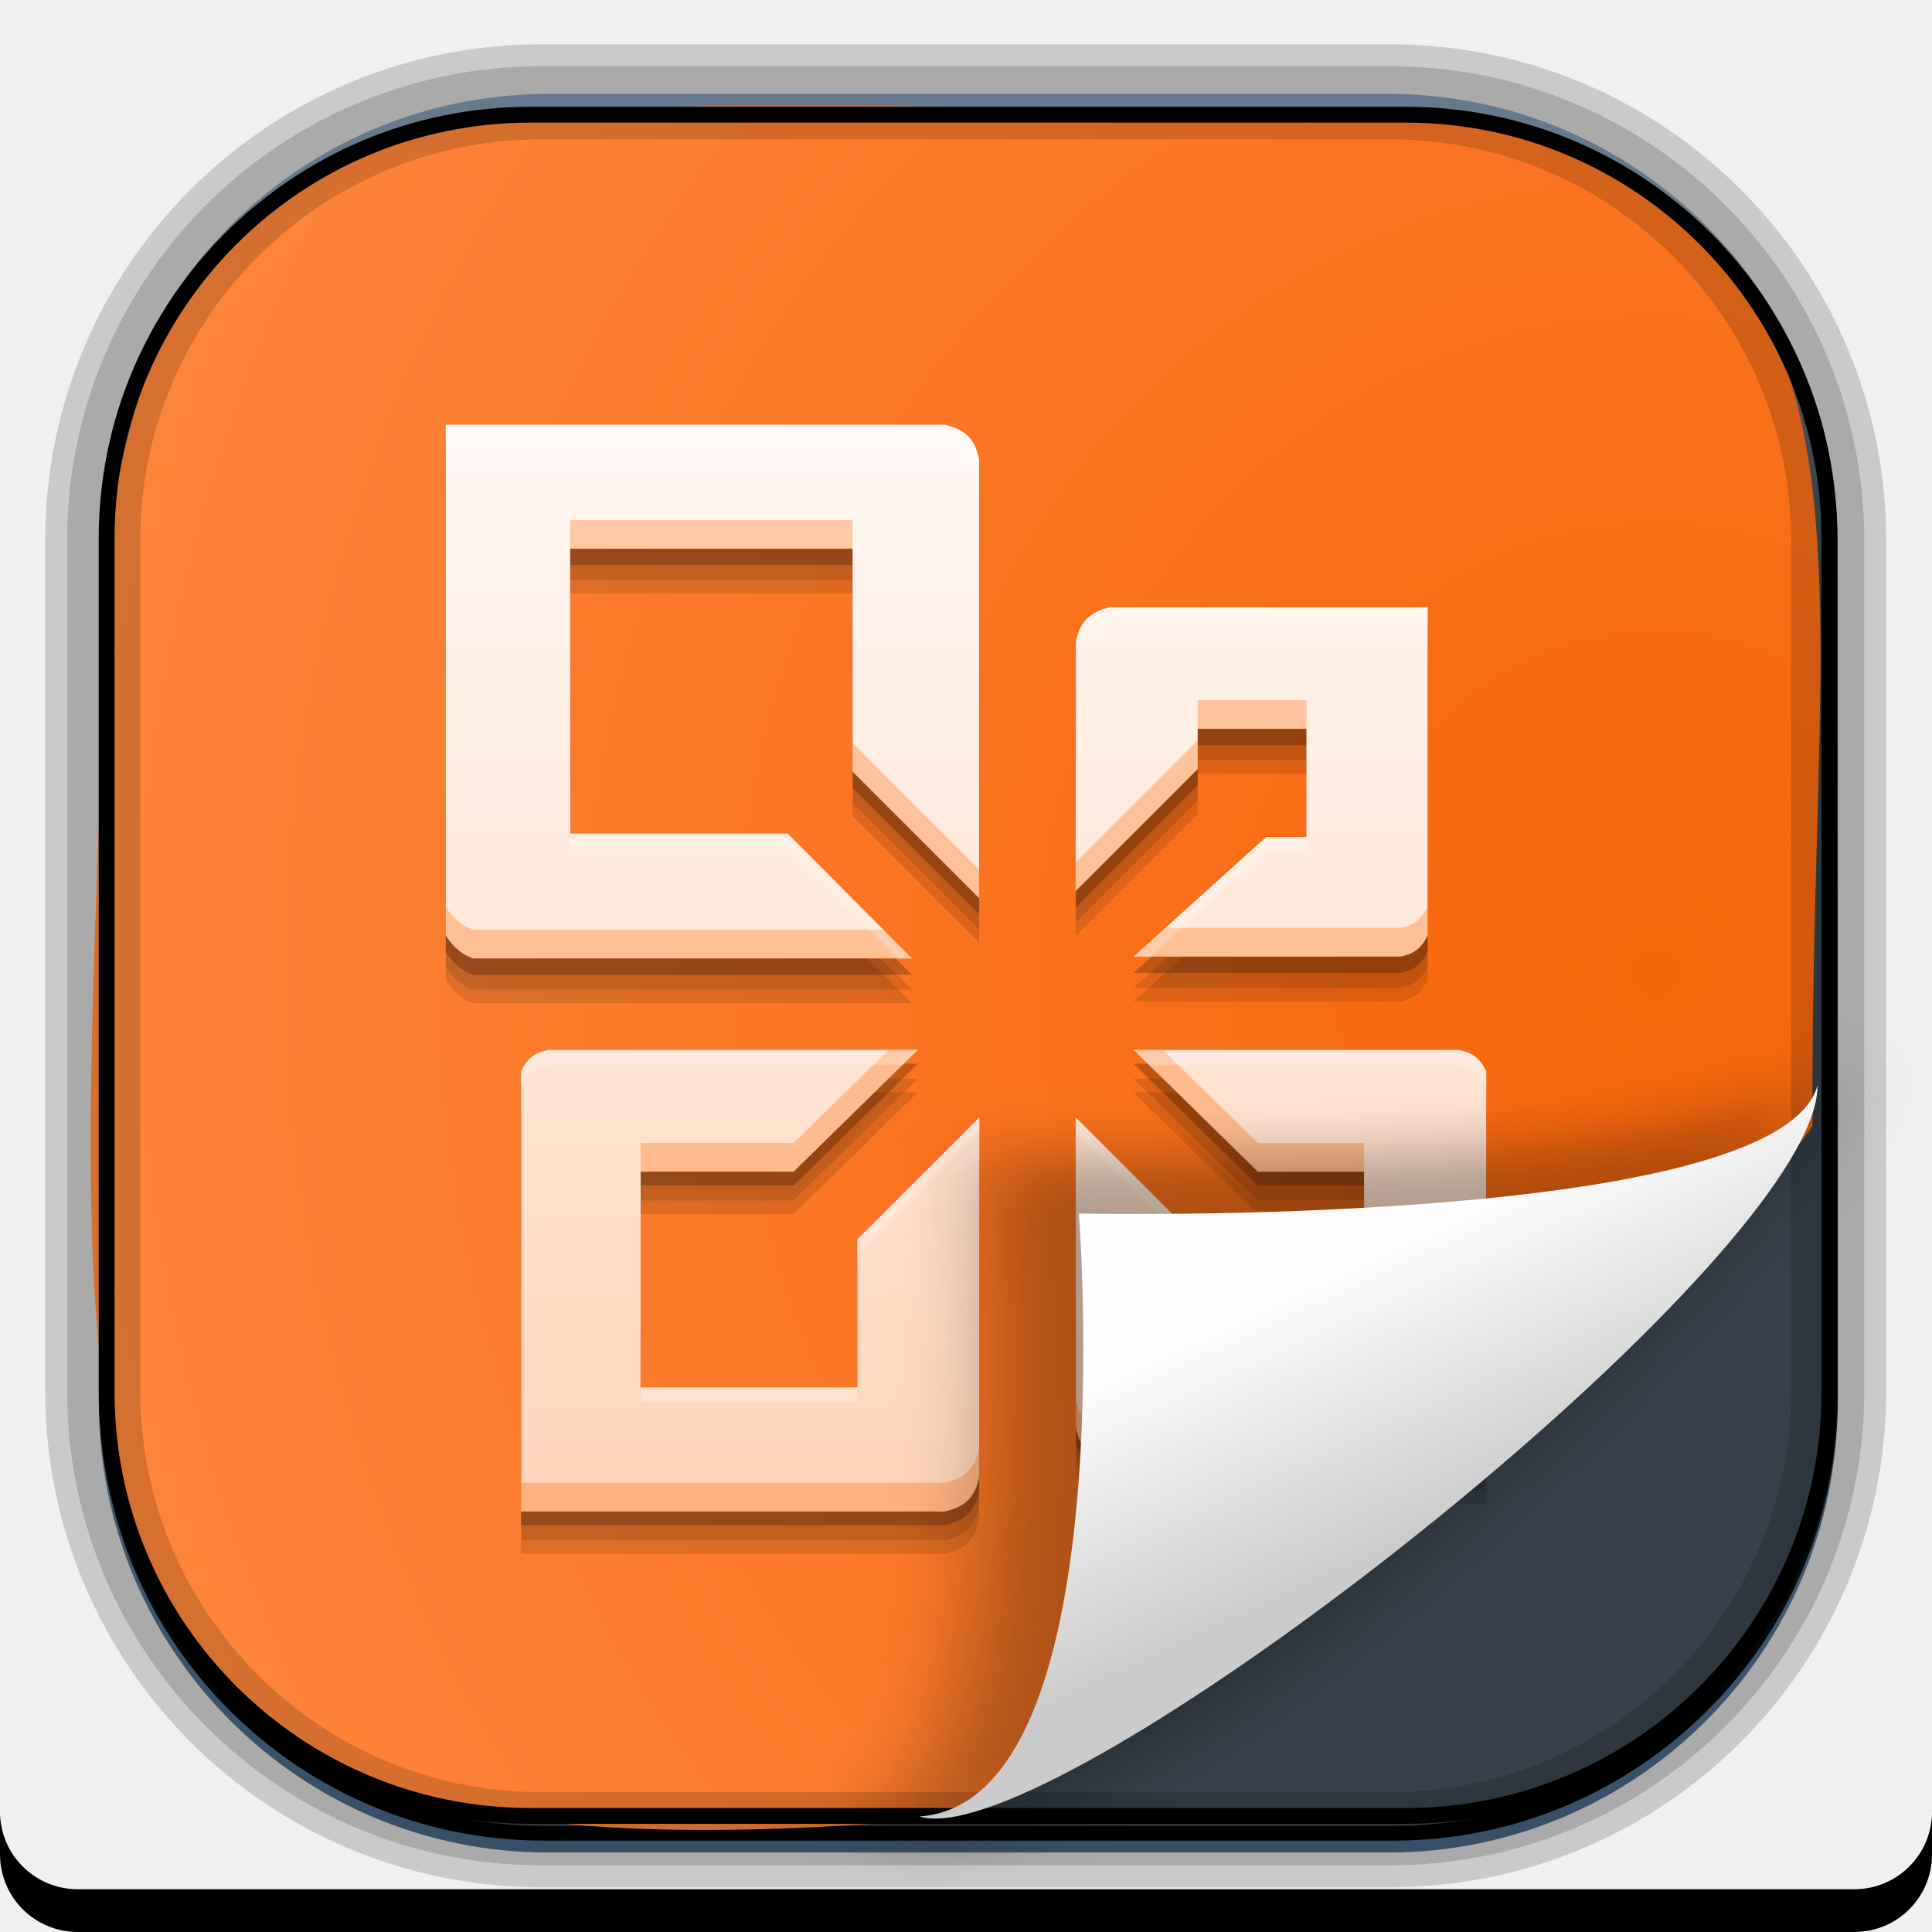
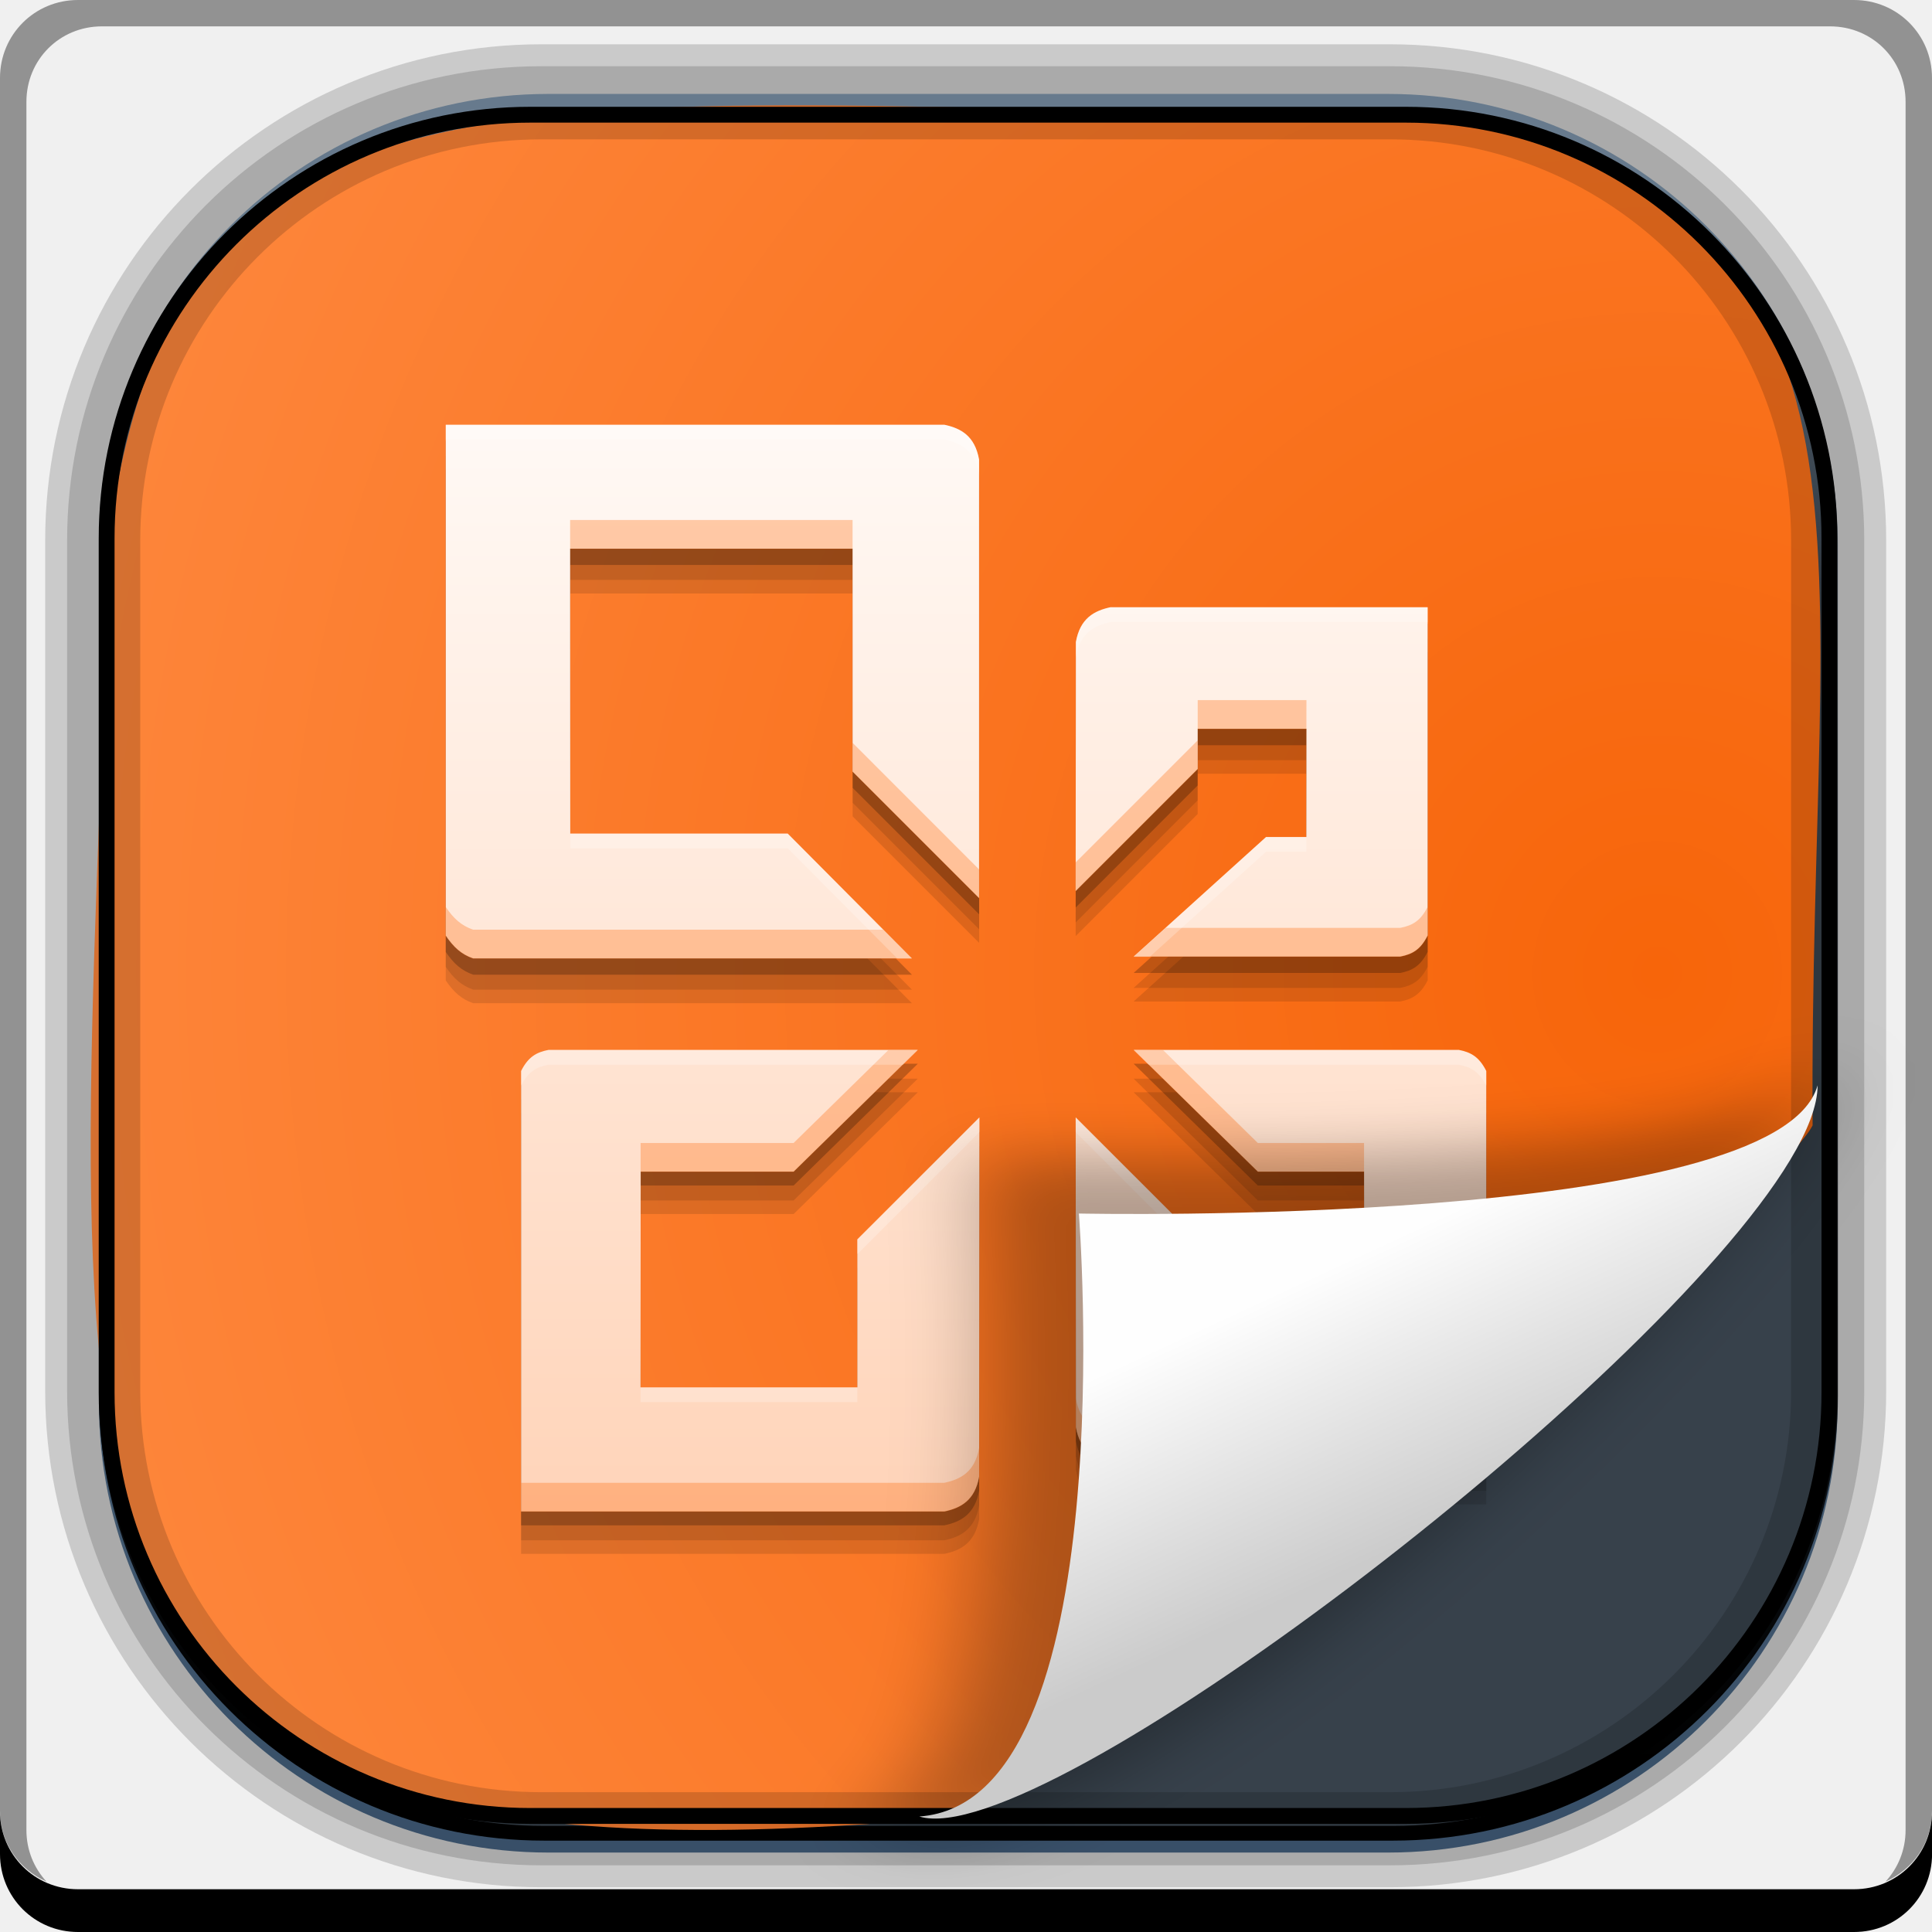
<svg xmlns="http://www.w3.org/2000/svg" id="svg3449" height="128" width="128" version="1.0">
  <defs id="defs3451">
    <linearGradient id="linearGradient3514" y2="-9.103" gradientUnits="userSpaceOnUse" x2="66.492" gradientTransform="matrix(.96826 0 0 .97948 2.179 .16587)" y1="-42.638" x1="67.952">
      <stop id="stop4620" style="stop-color:#37414b" offset="0" />
      <stop id="stop4622" style="stop-color:#37414b;stop-opacity:0" offset="1" />
    </linearGradient>
    <linearGradient id="linearGradient3516" y2="-11.847" gradientUnits="userSpaceOnUse" x2="58.98" gradientTransform="matrix(.96826 0 0 .97948 2.179 .16587)" y1="-118.55" x1="57.173">
      <stop id="stop4596" offset="0" />
      <stop id="stop4598" style="stop-opacity:0" offset="1" />
    </linearGradient>
    <linearGradient id="linearGradient3519" y2="50.369" gradientUnits="userSpaceOnUse" x2="76.558" gradientTransform="matrix(.96826 0 0 .97948 3.2423 -129.19)" y1="13.164" x1="76.558">
      <stop id="stop3392" style="stop-color:#425e7b" offset="0" />
      <stop id="stop3394" style="stop-color:#7a91a7" offset="1" />
    </linearGradient>
    <linearGradient id="linearGradient3521" y2="-8.74" gradientUnits="userSpaceOnUse" x2="60.217" gradientTransform="matrix(.96826 0 0 .97948 2.179 .16587)" y1="-123.72" x1="60.395">
      <stop id="stop3392-4-8" style="stop-color:#425e7b" offset="0" />
      <stop id="stop3394-8-0" style="stop-color:#7a91a7" offset="1" />
    </linearGradient>
    <linearGradient id="linearGradient4192" y2="31.742" gradientUnits="userSpaceOnUse" x2="121.11" y1="31.742" x1="6.533">
      <stop id="stop4188" style="stop-color:#fff" offset="0" />
      <stop id="stop4190" style="stop-color:#fff;stop-opacity:0" offset="1" />
    </linearGradient>
    <linearGradient id="linearGradient11577" y2="8.1" gradientUnits="userSpaceOnUse" y1="6.144" x2="19.387" x1="19.49">
      <stop id="stop10999-9-0" offset="0" />
      <stop id="stop11001-6-1" style="stop-opacity:0" offset="1" />
    </linearGradient>
    <filter id="filter3198-5" color-interpolation-filters="sRGB" width="1.173" y="-.108" x="-.087" height="1.215">
      <feGaussianBlur id="feGaussianBlur3200-3" stdDeviation="0.717" />
    </filter>
    <linearGradient id="linearGradient6921" y2="5.457" gradientUnits="userSpaceOnUse" x2="36.358" gradientTransform="matrix(0 3.8171 -6.1772 0 129.98 -37.908)" y1="8.059" x1="32.892">
      <stop id="stop8591-7-2-1" style="stop-color:#fefefe" offset="0" />
      <stop id="stop8593-2-4-5" style="stop-color:#cbcbcb" offset="1" />
    </linearGradient>
    <radialGradient id="radialGradient6925" gradientUnits="userSpaceOnUse" cy="-16.639" cx="2.608" gradientTransform="matrix(-5.7453 2.452e-7 -2.5955e-7 -6.0905 124.78 -36.865)" r="23">
      <stop id="stop5983" style="stop-color:#f7650a" offset="0" />
      <stop id="stop5985" style="stop-color:#ff8d46" offset="1" />
    </radialGradient>
    <style id="style1246" type="text/css">.fil0 {fill:#1F1A17}</style>
    <style id="style1115" type="text/css">.fil0 {fill:#1F1A17}</style>
    <style id="style1246-3" type="text/css">.fil0 {fill:#1F1A17}</style>
    <style id="style1115-1" type="text/css">.fil0 {fill:#1F1A17}</style>
    <style id="style1246-0" type="text/css">.fil0 {fill:#1F1A17}</style>
    <style id="style1115-7" type="text/css">.fil0 {fill:#1F1A17}</style>
    <linearGradient id="linearGradient6716" y2="996.34" gradientUnits="userSpaceOnUse" x2="24.116" gradientTransform="matrix(1.1831 0 0 1.1831 -2.4096 -1169.8)" y1="1021.7" x1="24.116">
      <stop id="stop4272" style="stop-color:#ffd4b9" offset="0" />
      <stop id="stop4274" style="stop-color:#fff9f5" offset="1" />
    </linearGradient>
    <linearGradient id="linearGradient6718" y2="996.34" gradientUnits="userSpaceOnUse" x2="24.116" y1="1021.7" x1="24.116">
      <stop id="stop4276-4" style="stop-color:#b9d9ff" offset="0" />
      <stop id="stop4278-2" style="stop-color:#f6fbfe" offset="1" />
    </linearGradient>
  </defs>
  <rect id="rect892-2-7-1" style="opacity:.159;stroke:#000;stroke-width:7.751;fill:none" transform="scale(1,-1)" ry="28.993" height="114.35" width="114.22" y="-121.16" x="6.869" />
  <rect id="rect892" style="stroke:url(#linearGradient3521);stroke-width:.974;fill:url(#linearGradient3519)" transform="scale(1,-1)" ry="29.296" height="115.54" width="114.22" y="-122.25" x="7.039" />
  <rect id="rect892-2" style="stroke:url(#linearGradient3516);stroke-width:.974;fill:url(#linearGradient3514)" transform="scale(1,-1)" ry="28.993" height="114.35" width="114.22" y="-121.46" x="7.06" />
  <path id="path4322" d="m120.09 74.559c-1.82 3.831-41.638 40.371-56.018 45.741-66.185 6.38-58.724-19.48-56.838-84.917 4.797-34.382 28.284-28.298 90.407-27.48 28.999 8.074 22.189 27.125 22.449 66.656z" style="fill-rule:evenodd;fill:url(#radialGradient6925)" />
  <rect id="rect892-2-7-8" style="opacity:.159;stroke:#000;stroke-width:4.845;fill:none" transform="scale(1,-1)" ry="28.993" height="114.35" width="114.22" y="-121.16" x="6.869" />
  <rect id="rect892-2-7-2-9" ry="28.067" style="stroke:#000;stroke-width:1.049;fill:none" transform="scale(1,-1)" height="112.71" width="114.14" y="-120.31" x="7.065" />
  <g id="g17906" transform="matrix(2.3438 0 0 2.2539 224.79 41.695)" />
  <g id="g6695" transform="matrix(.9 0 0 .9 6.4 6.56)">
    <g id="g4310-0" style="fill-opacity:.118" transform="matrix(3.155 0 0 3.155 -6.4256 -3116.3)">
      <path id="path4312-8" d="m10.183 1008.3v-11.921h11.634c0.386 0.081 0.713 0.259 0.812 0.811v10.233l-2.952-2.952v-5.2h-6.59l0.003 6.646h5.073l2.897 2.914h-10.236c-0.275-0.095-0.457-0.261-0.64-0.53z" style="fill-opacity:.118" />
      <path id="path4314-8" style="fill-opacity:.118" d="m11.941 1011.4v10.279h9.876c0.386-0.081 0.713-0.259 0.812-0.812l0.005-8.384-2.846 2.847v3.452h-5.059l0.003-5.032h3.568l2.897-2.841h-8.615c-0.287 0.056-0.475 0.165-0.64 0.491z" />
      <path id="path4316-0" d="m34.461 1011.4v9.124h-8.763c-0.386-0.081-0.713-0.259-0.812-0.811l-0.005-7.23 2.846 2.847v2.357h3.885l-0.003-3.937h-2.478l-2.897-2.841h7.586c0.287 0.056 0.475 0.165 0.64 0.491z" style="fill-opacity:.118" />
      <path id="path4318-5" style="fill-opacity:.118" d="m33.094 1008.3v-7.66h-7.396c-0.386 0.082-0.713 0.259-0.812 0.812l-0.005 5.812 2.846-2.848v-0.939h2.537l-0.003 2.524h-0.939l-3.089 2.79h6.219c0.287-0.056 0.475-0.165 0.64-0.491z" />
    </g>
    <g id="g4300-5" style="fill-opacity:.118" transform="matrix(3.155 0 0 3.155 -6.4256 -3117.3)">
      <path id="path4302-2" style="fill-opacity:.118" d="m10.183 1008.3v-11.921h11.634c0.386 0.081 0.713 0.259 0.812 0.811v10.233l-2.952-2.952v-5.2h-6.59l0.003 6.646h5.073l2.897 2.914h-10.236c-0.275-0.095-0.457-0.261-0.64-0.53z" />
      <path id="path4304-1" d="m11.941 1011.4v10.279h9.876c0.386-0.081 0.713-0.259 0.812-0.812l0.005-8.384-2.846 2.847v3.452h-5.059l0.003-5.032h3.568l2.897-2.841h-8.615c-0.287 0.056-0.475 0.165-0.64 0.491z" style="fill-opacity:.118" />
      <path id="path4306-2" style="fill-opacity:.118" d="m34.461 1011.4v9.124h-8.763c-0.386-0.081-0.713-0.259-0.812-0.811l-0.005-7.23 2.846 2.847v2.357h3.885l-0.003-3.937h-2.478l-2.897-2.841h7.586c0.287 0.056 0.475 0.165 0.64 0.491z" />
      <path id="path4308-9" d="m33.094 1008.3v-7.66h-7.396c-0.386 0.082-0.713 0.259-0.812 0.812l-0.005 5.812 2.846-2.848v-0.939h2.537l-0.003 2.524h-0.939l-3.089 2.79h6.219c0.287-0.056 0.475-0.165 0.64-0.491z" style="fill-opacity:.118" />
    </g>
    <g id="g4280-8" style="fill-opacity:.235" transform="matrix(3.155 0 0 3.155 -6.4256 -3118.4)">
      <path id="path4282-8" d="m10.183 1008.3v-11.921h11.634c0.386 0.081 0.713 0.259 0.812 0.811v10.233l-2.952-2.952v-5.2h-6.59l0.003 6.646h5.073l2.897 2.914h-10.236c-0.275-0.095-0.457-0.261-0.64-0.53z" style="fill-opacity:.235" />
      <path id="path4284-9" style="fill-opacity:.235" d="m11.941 1011.4v10.279h9.876c0.386-0.081 0.713-0.259 0.812-0.812l0.005-8.384-2.846 2.847v3.452h-5.059l0.003-5.032h3.568l2.897-2.841h-8.615c-0.287 0.056-0.475 0.165-0.64 0.491z" />
      <path id="path4286-3" d="m34.461 1011.4v9.124h-8.763c-0.386-0.081-0.713-0.259-0.812-0.811l-0.005-7.23 2.846 2.847v2.357h3.885l-0.003-3.937h-2.478l-2.897-2.841h7.586c0.287 0.056 0.475 0.165 0.64 0.491z" style="fill-opacity:.235" />
      <path id="path4288-7" style="fill-opacity:.235" d="m33.094 1008.3v-7.66h-7.396c-0.386 0.082-0.713 0.259-0.812 0.812l-0.005 5.812 2.846-2.848v-0.939h2.537l-0.003 2.524h-0.939l-3.089 2.79h6.219c0.287-0.056 0.475-0.165 0.64-0.491z" />
    </g>
    <g id="g7278-2-6" style="fill:url(#linearGradient6718)" transform="matrix(3.155 0 0 3.155 -6.4256 -3119.5)">
      <path id="path7232-3-7" d="m9.639 9v14.104c0.216 0.319 0.431 0.517 0.756 0.629h12.111l-3.428-3.447h-6.002l-0.004-7.863h7.797v6.152l3.492 3.492v-12.105c-0.116-0.653-0.502-0.865-0.959-0.961h-13.763zm18.355 5.037c-0.457 0.097-0.845 0.307-0.961 0.961l-0.006 6.875 3.369-3.369v-1.109h3.002l-0.004 2.986h-1.111l-3.654 3.301h7.359c0.34-0.066 0.562-0.196 0.756-0.582v-9.062h-8.75zm-15.517 12.221c-0.34 0.066-0.564 0.196-0.758 0.582v12.16h11.684c0.457-0.096 0.843-0.307 0.959-0.961l0.008-9.918-3.37 3.367v4.086h-5.984l0.004-5.955h4.221l3.428-3.361h-10.191zm16.152 0 3.428 3.361h2.932l0.004 4.658h-4.596v-2.789l-3.369-3.367 0.006 8.553c0.116 0.653 0.504 0.865 0.961 0.961h10.367v-10.795c-0.195-0.386-0.419-0.516-0.758-0.582h-8.975z" style="fill:url(#linearGradient6716)" transform="matrix(.84522 0 0 .84522 2.0366 988.74)" />
    </g>
    <path id="path4116-9" style="fill:#ff6605;fill-opacity:.314" d="m34.859 30.99v2.135h20.792v-2.135h-20.792zm46.198 13.26v2.135h8l0.005-2.135h-8.005zm0 2.963-8.984 8.984v2.13l8.984-8.984v-2.13zm-25.406 0.182v2.135l9.312 9.312v-2.13l-9.312-9.318zm42.333 12.073c-0.518 1.029-1.109 1.371-2.016 1.547h-17.26l-2.365 2.135h19.625c0.906-0.176 1.497-0.523 2.016-1.552v-2.13zm-72.281 0.01v2.13c0.575 0.851 1.149 1.377 2.016 1.677h32.297l-2.125-2.135h-30.172c-0.867-0.3-1.441-0.821-2.016-1.672zm32.573 10.542-6.969 6.833h-11.26v2.13h11.26l9.141-8.963h-2.172zm18.068 0 9.141 8.963h7.818v-2.13h-7.818l-6.969-6.833h-2.172zm-4.255 25.646v2.13c0.31 1.743 1.344 2.307 2.562 2.562h27.646v-2.135h-27.646c-1.218-0.256-2.252-0.815-2.562-2.557zm-7.125 3.641c-0.31 1.743-1.339 2.301-2.557 2.557h-31.156v2.135h31.156c1.218-0.256 2.247-0.82 2.557-2.562v-2.13z" />
    <path id="path4148-4" style="fill:#fff;fill-opacity:.235" d="m25.703 24v1.068h36.703c1.218 0.256 2.247 0.815 2.557 2.557v-1.062c-0.31-1.742-1.339-2.306-2.557-2.562h-36.703zm48.948 13.432c-1.218 0.259-2.252 0.82-2.562 2.562v1.068c0.31-1.743 1.344-2.304 2.562-2.562h23.333v-1.068h-23.333zm-39.781 16.661v1.062h16.005l8.083 8.13h1.057l-9.141-9.193h-16.005zm51.219 0.255-9.745 8.802h1.177l8.568-7.74h2.963v-1.062h-2.963zm-52.823 15.673c-0.906 0.176-1.497 0.523-2.016 1.552v1.062c0.518-1.029 1.109-1.371 2.016-1.547h26.094l1.089-1.068h-27.182zm43.078 0 1.089 1.068h22.844c0.906 0.176 1.503 0.518 2.021 1.547v-1.062c-0.518-1.029-1.115-1.376-2.021-1.552h-23.932zm-11.359 4.969-8.984 8.979v1.068l8.984-8.984v-1.062zm7.088 0v1.062l8.984 8.984v-1.068l-8.984-8.979zm8.984 16.417v1.068h12.255v-1.068h-12.255zm-41.016 3.458v1.062h15.958v-1.062h-15.958z" />
  </g>
  <path id="path4891" d="m25.685 5.786c3.639-0.35 2.843 14.02 2.843 14.02s16.093-0.848 16.525 1.954c3.85-3.268-16.654-16.76-19.368-15.974z" style="opacity:.3;fill-rule:evenodd;filter:url(#filter3198-5)" transform="matrix(0 2.6586 -4.0239 0 144.6 .66614)" />
  <path id="path4893" d="m120.42 71.909c-2.638 9.487-48.941 8.49-48.941 8.49s3.055 39.005-10.575 39.949c8.02 2.452 48.56-28.337 57.689-43.48 1.173-1.946 1.827-3.633 1.827-4.959z" style="fill:url(#linearGradient6921);fill-rule:evenodd" />
  <path id="rect846-0-6" d="m0 120v2.833c0 2.873 2.294 5.167 5.167 5.167h117.67c2.873 0 5.167-2.294 5.167-5.167v-2.833c0 2.873-2.294 5.167-5.167 5.167h-117.67c-2.876 0-5.17-2.3-5.17-5.17z" />
+   <path id="rect4280-1" style="fill-opacity:.392" d="m5.167 0c-2.873 0-5.167 2.294-5.167 5.167v114.83c0 2.116 1.28 3.864 3.083 4.667-0.825-0.889-1.333-2.086-1.333-3.417v-114.5c0-2.795 2.205-5 5-5h114.5c2.795 0 5 2.205 5 5v114.5c0 1.33-0.508 2.528-1.333 3.417 1.803-0.803 3.083-2.551 3.083-4.667v-114.83c0-2.873-2.294-5.167-5.167-5.167h-117.67z" />
</svg>
